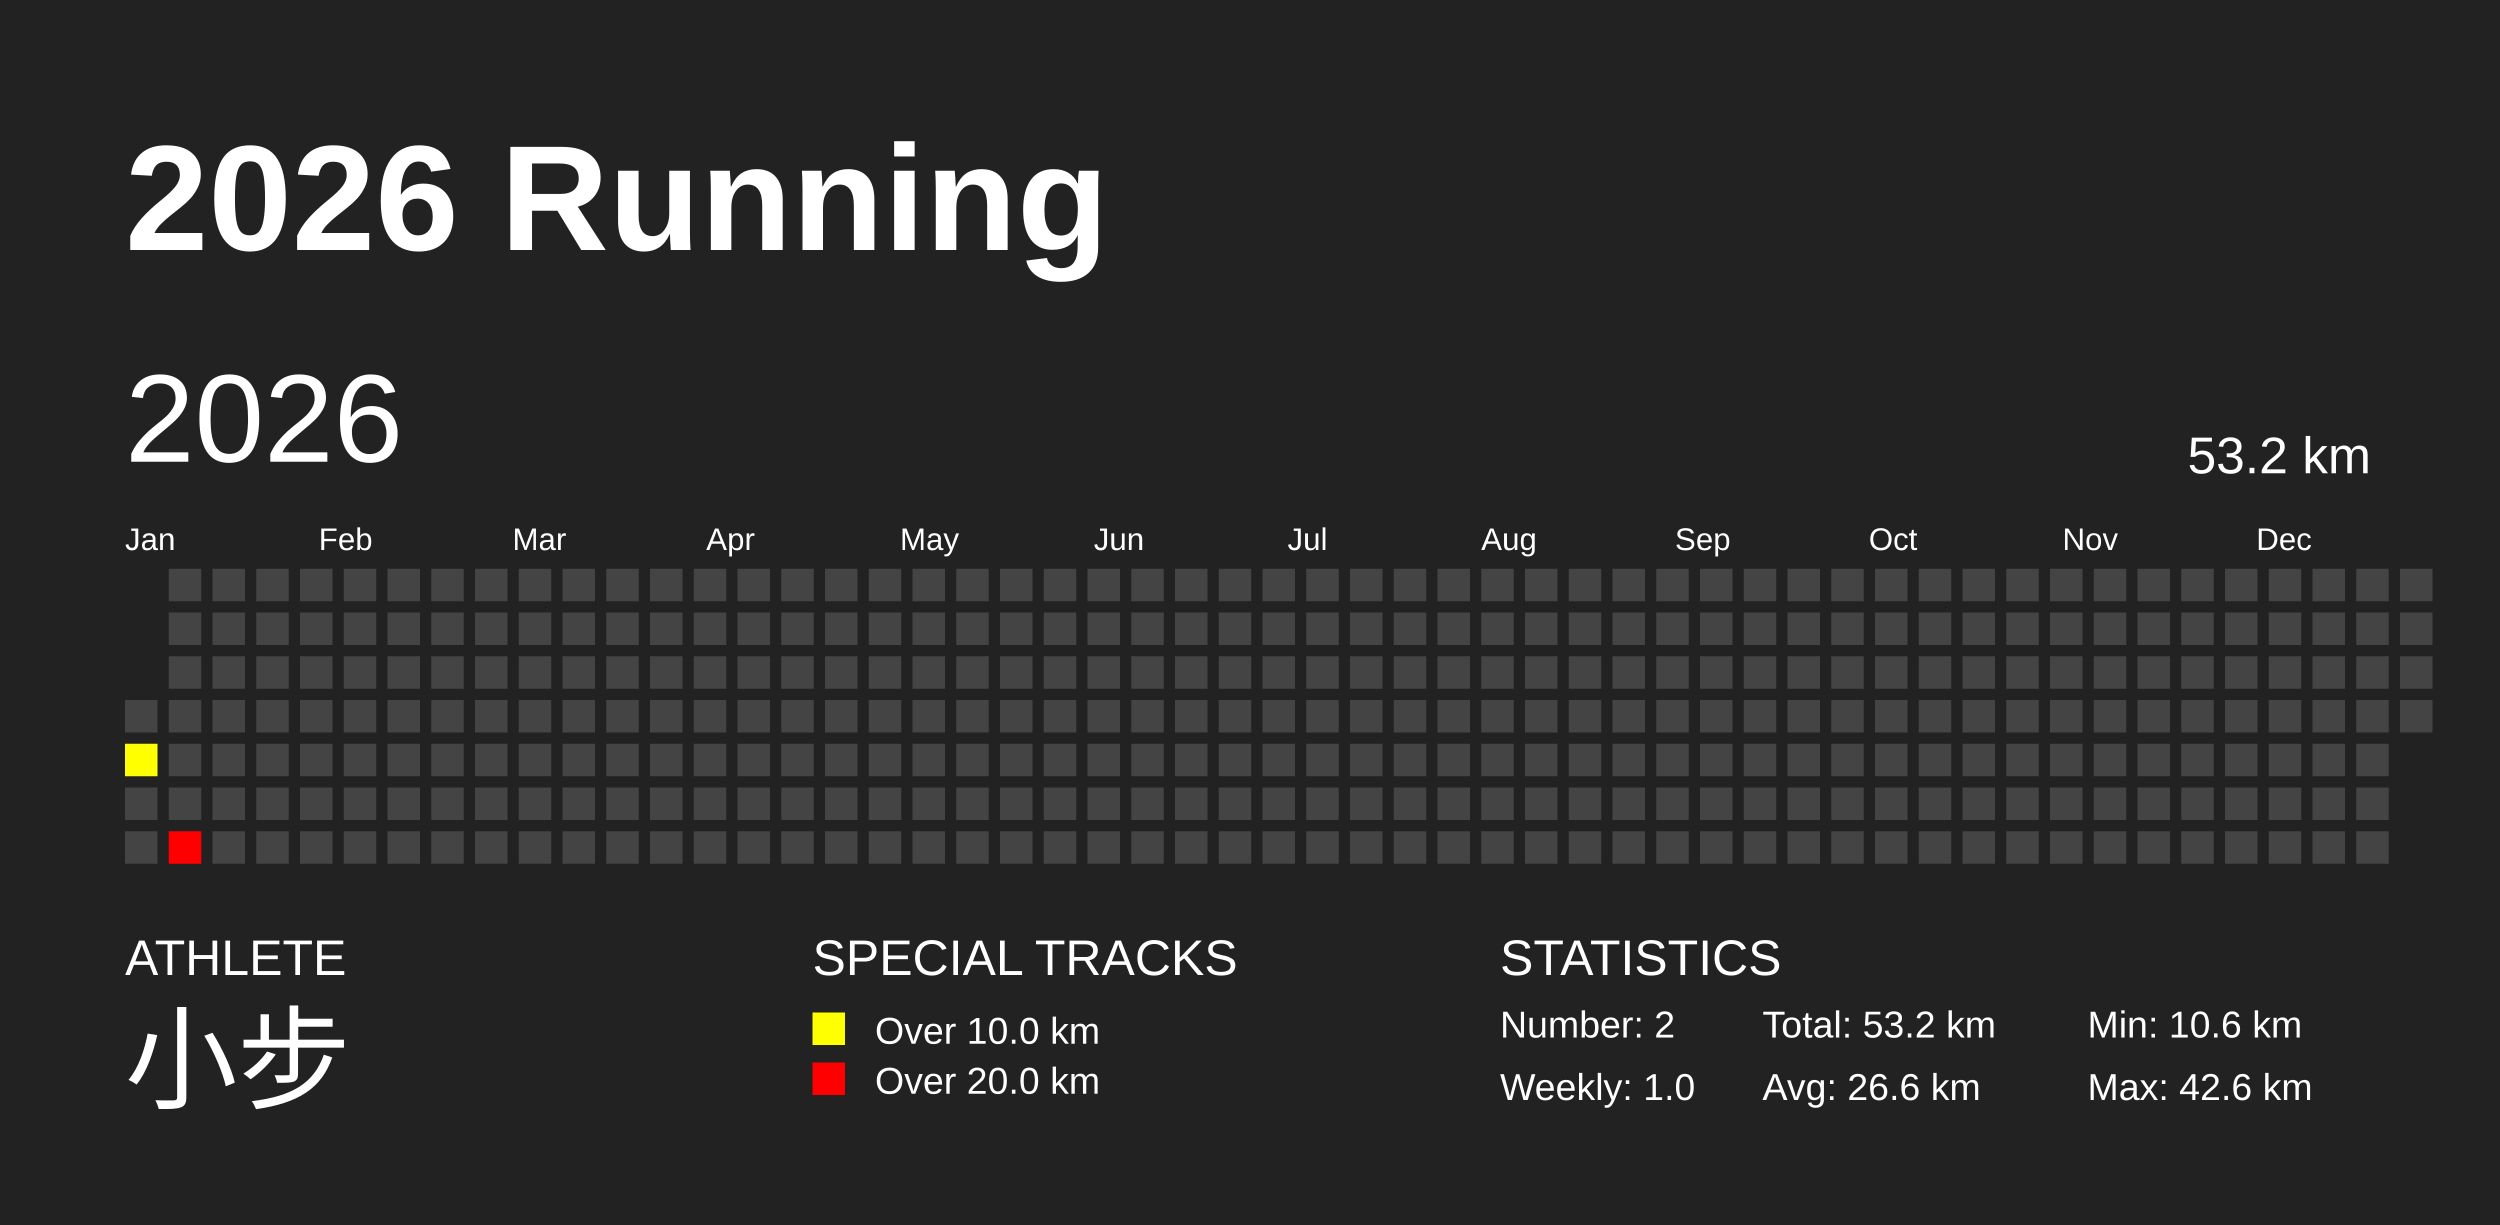
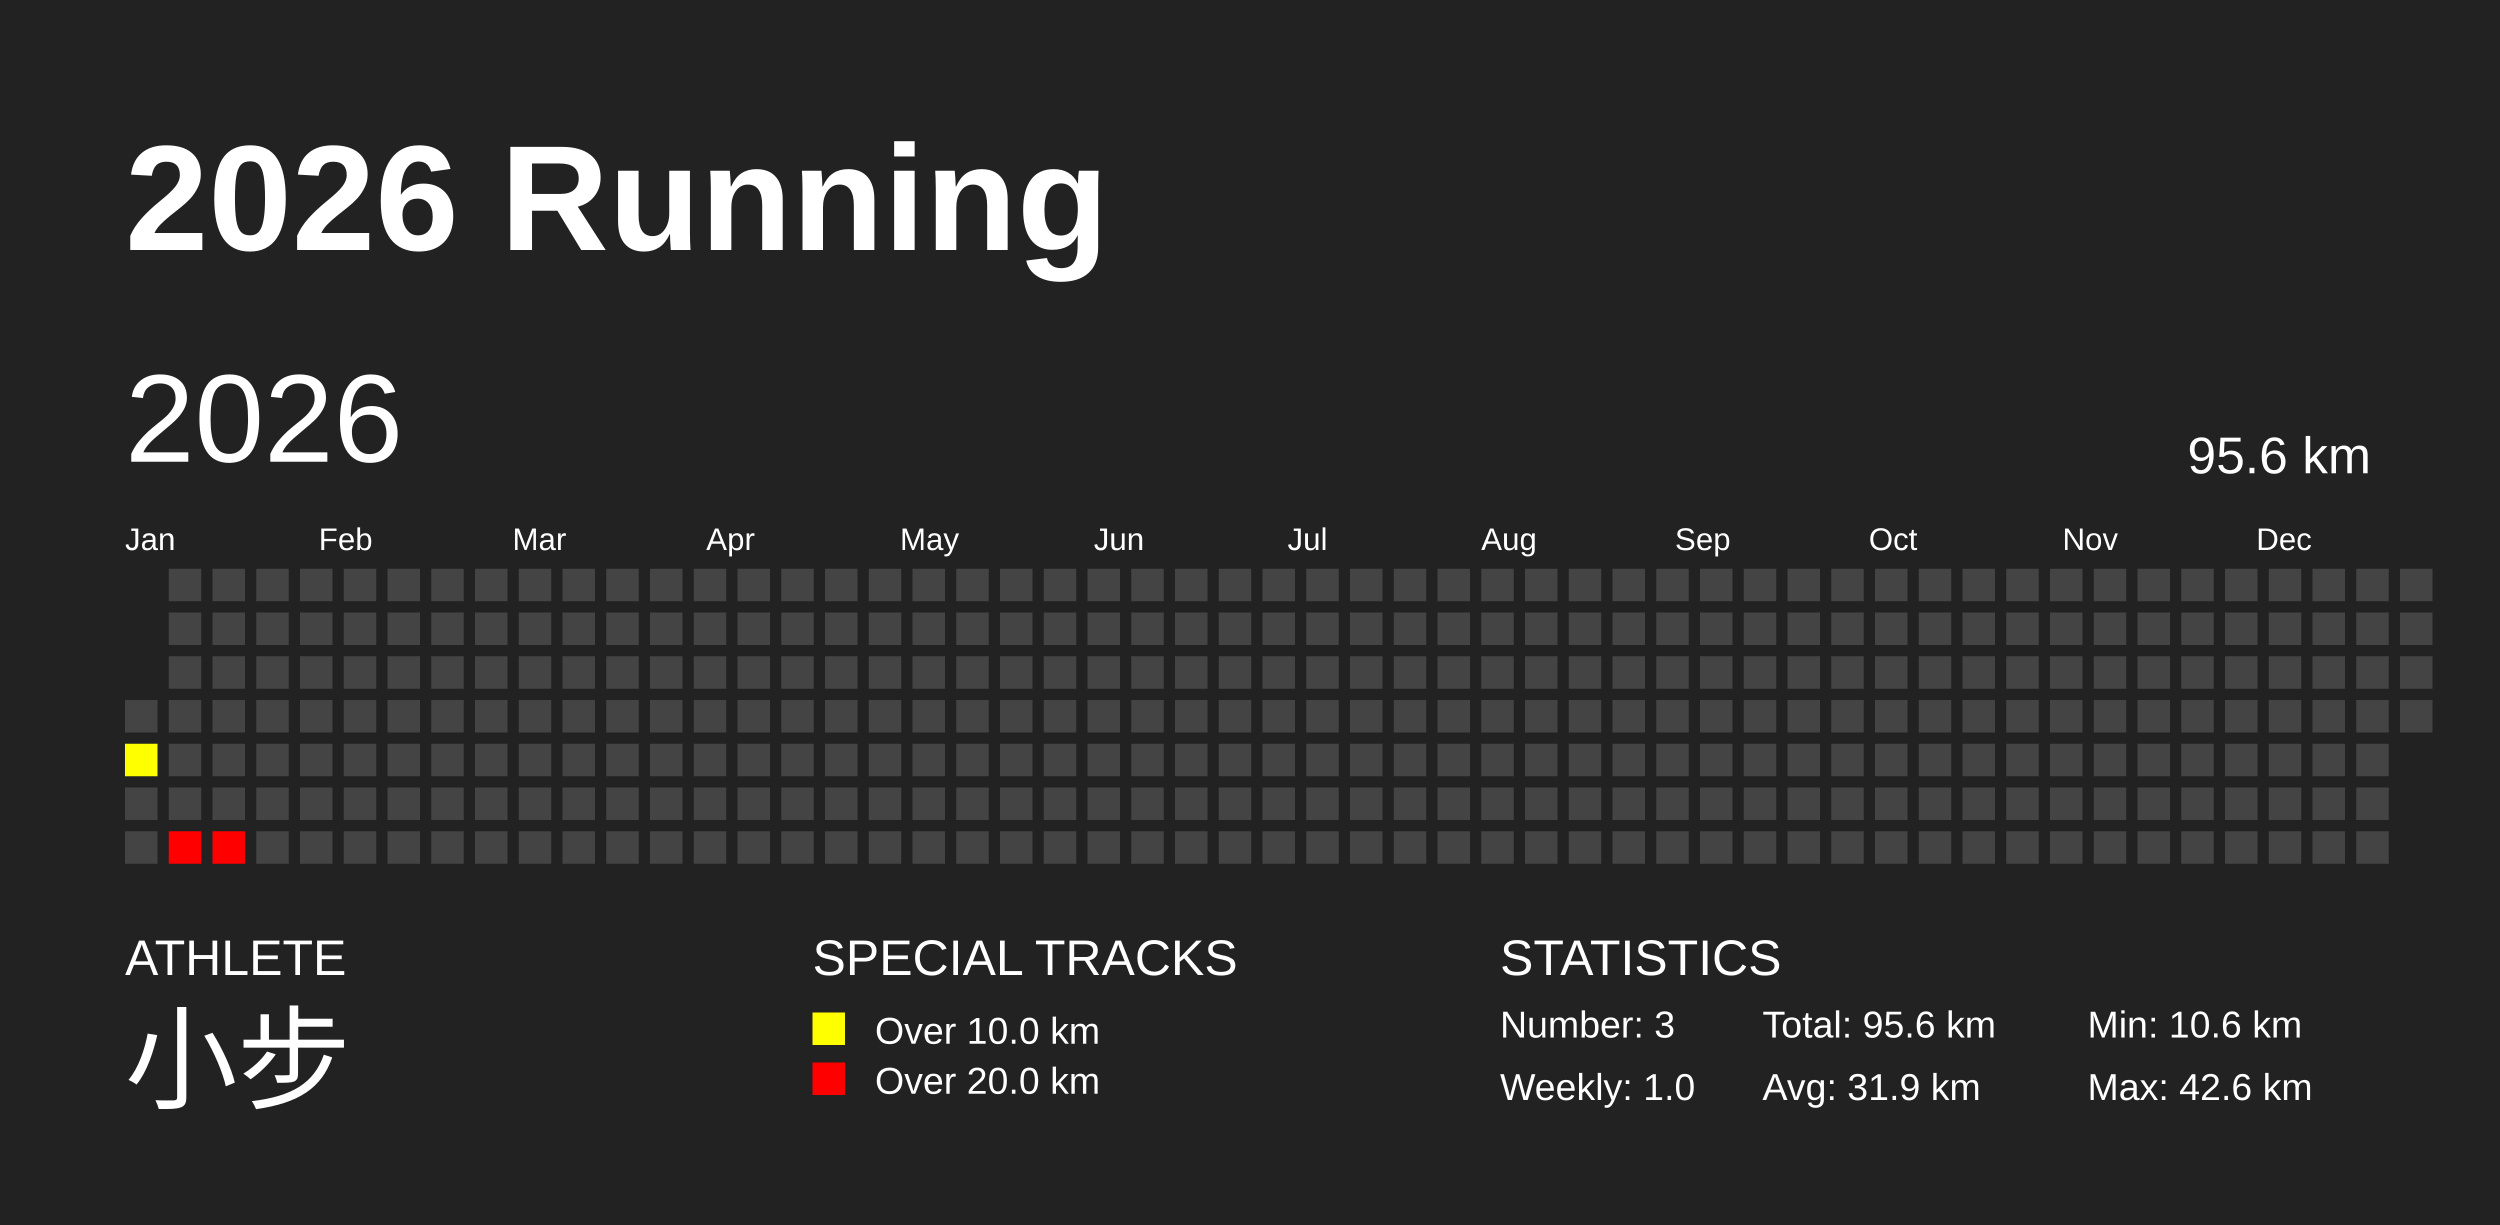
<svg xmlns="http://www.w3.org/2000/svg" baseProfile="full" height="98mm" version="1.1" viewBox="0,0,200,98" width="200mm">
  <defs />
  <rect fill="#222222" height="98" width="200" x="0" y="0" />
  <text fill="#FFFFFF" style="font-size:12px; font-family:Arial; font-weight:bold;" x="10" y="20">2026 Running</text>
  <text fill="#FFFFFF" style="font-size:4px; font-family:Arial" x="10" y="78">ATHLETE</text>
  <text fill="#FFFFFF" style="font-size:9px; font-family:Arial" x="10" y="88">小步</text>
  <text fill="#FFFFFF" style="font-size:4px; font-family:Arial" x="65" y="78">SPECIAL TRACKS</text>
  <rect fill="yellow" height="2.6" width="2.6" x="65" y="81" />
  <text fill="#FFFFFF" style="font-size:3px; font-family:Arial" x="70" y="83.5">Over 10.0 km</text>
  <rect fill="red" height="2.6" width="2.6" x="65" y="85" />
  <text fill="#FFFFFF" style="font-size:3px; font-family:Arial" x="70" y="87.5">Over 20.0 km</text>
  <text fill="#FFFFFF" style="font-size:4px; font-family:Arial" x="120" y="78">STATISTICS</text>
-   <text fill="#FFFFFF" style="font-size:3px; font-family:Arial" x="120" y="83">Number: 2</text>
+   <text fill="#FFFFFF" style="font-size:3px; font-family:Arial" x="120" y="83">Number: 3</text>
  <text fill="#FFFFFF" style="font-size:3px; font-family:Arial" x="120" y="88">Weekly: 1.0</text>
-   <text fill="#FFFFFF" style="font-size:3px; font-family:Arial" x="141" y="83">Total: 53.2 km</text>
-   <text fill="#FFFFFF" style="font-size:3px; font-family:Arial" x="141" y="88">Avg: 26.6 km</text>
+   <text fill="#FFFFFF" style="font-size:3px; font-family:Arial" x="141" y="83">Total: 95.6 km</text>
+   <text fill="#FFFFFF" style="font-size:3px; font-family:Arial" x="141" y="88">Avg: 31.9 km</text>
  <text fill="#FFFFFF" style="font-size:3px; font-family:Arial" x="167" y="83">Min: 10.6 km</text>
  <text fill="#FFFFFF" style="font-size:3px; font-family:Arial" x="167" y="88">Max: 42.6 km</text>
  <text dominant-baseline="hanging" fill="#FFFFFF" style="font-size:10.0px; font-family:Arial;" x="10" y="30">2026</text>
-   <text dominant-baseline="hanging" fill="#FFFFFF" style="font-size:4.125px; font-family:Arial;" x="175" y="35">53.2 km</text>
+   <text dominant-baseline="hanging" fill="#FFFFFF" style="font-size:4.125px; font-family:Arial;" x="175" y="35">95.6 km</text>
  <text fill="#FFFFFF" style="font-size:2.5px; font-family:Arial" x="10.0" y="44">Jan</text>
  <text fill="#FFFFFF" style="font-size:2.5px; font-family:Arial" x="25.5" y="44">Feb</text>
  <text fill="#FFFFFF" style="font-size:2.5px; font-family:Arial" x="41.0" y="44">Mar</text>
  <text fill="#FFFFFF" style="font-size:2.5px; font-family:Arial" x="56.5" y="44">Apr</text>
  <text fill="#FFFFFF" style="font-size:2.5px; font-family:Arial" x="72.0" y="44">May</text>
  <text fill="#FFFFFF" style="font-size:2.5px; font-family:Arial" x="87.5" y="44">Jun</text>
  <text fill="#FFFFFF" style="font-size:2.5px; font-family:Arial" x="103.0" y="44">Jul</text>
  <text fill="#FFFFFF" style="font-size:2.5px; font-family:Arial" x="118.5" y="44">Aug</text>
  <text fill="#FFFFFF" style="font-size:2.5px; font-family:Arial" x="134.0" y="44">Sep</text>
  <text fill="#FFFFFF" style="font-size:2.5px; font-family:Arial" x="149.5" y="44">Oct</text>
  <text fill="#FFFFFF" style="font-size:2.5px; font-family:Arial" x="165.0" y="44">Nov</text>
  <text fill="#FFFFFF" style="font-size:2.5px; font-family:Arial" x="180.5" y="44">Dec</text>
  <rect fill="#444444" height="2.6" width="2.6" x="10.0" y="56.0" />
  <rect fill="#ffff00" height="2.6" width="2.6" x="10.0" y="59.5" />
  <rect fill="#444444" height="2.6" width="2.6" x="10.0" y="63.0" />
  <rect fill="#444444" height="2.6" width="2.6" x="10.0" y="66.5" />
  <rect fill="#444444" height="2.6" width="2.6" x="13.5" y="45.5" />
  <rect fill="#444444" height="2.6" width="2.6" x="13.5" y="49.0" />
  <rect fill="#444444" height="2.6" width="2.6" x="13.5" y="52.5" />
  <rect fill="#444444" height="2.6" width="2.6" x="13.5" y="56.0" />
  <rect fill="#444444" height="2.6" width="2.6" x="13.5" y="59.5" />
  <rect fill="#444444" height="2.6" width="2.6" x="13.5" y="63.0" />
  <rect fill="red" height="2.6" width="2.6" x="13.5" y="66.5" />
  <rect fill="#444444" height="2.6" width="2.6" x="17.0" y="45.5" />
  <rect fill="#444444" height="2.6" width="2.6" x="17.0" y="49.0" />
  <rect fill="#444444" height="2.6" width="2.6" x="17.0" y="52.5" />
  <rect fill="#444444" height="2.6" width="2.6" x="17.0" y="56.0" />
  <rect fill="#444444" height="2.6" width="2.6" x="17.0" y="59.5" />
  <rect fill="#444444" height="2.6" width="2.6" x="17.0" y="63.0" />
-   <rect fill="#444444" height="2.6" width="2.6" x="17.0" y="66.5" />
+   <rect fill="red" height="2.6" width="2.6" x="17.0" y="66.5" />
  <rect fill="#444444" height="2.6" width="2.6" x="20.5" y="45.5" />
  <rect fill="#444444" height="2.6" width="2.6" x="20.5" y="49.0" />
  <rect fill="#444444" height="2.6" width="2.6" x="20.5" y="52.5" />
  <rect fill="#444444" height="2.6" width="2.6" x="20.5" y="56.0" />
  <rect fill="#444444" height="2.6" width="2.6" x="20.5" y="59.5" />
  <rect fill="#444444" height="2.6" width="2.6" x="20.5" y="63.0" />
  <rect fill="#444444" height="2.6" width="2.6" x="20.5" y="66.5" />
  <rect fill="#444444" height="2.6" width="2.6" x="24.0" y="45.5" />
  <rect fill="#444444" height="2.6" width="2.6" x="24.0" y="49.0" />
  <rect fill="#444444" height="2.6" width="2.6" x="24.0" y="52.5" />
  <rect fill="#444444" height="2.6" width="2.6" x="24.0" y="56.0" />
  <rect fill="#444444" height="2.6" width="2.6" x="24.0" y="59.5" />
  <rect fill="#444444" height="2.6" width="2.6" x="24.0" y="63.0" />
  <rect fill="#444444" height="2.6" width="2.6" x="24.0" y="66.5" />
  <rect fill="#444444" height="2.6" width="2.6" x="27.5" y="45.5" />
  <rect fill="#444444" height="2.6" width="2.6" x="27.5" y="49.0" />
  <rect fill="#444444" height="2.6" width="2.6" x="27.5" y="52.5" />
  <rect fill="#444444" height="2.6" width="2.6" x="27.5" y="56.0" />
  <rect fill="#444444" height="2.6" width="2.6" x="27.5" y="59.5" />
  <rect fill="#444444" height="2.6" width="2.6" x="27.5" y="63.0" />
  <rect fill="#444444" height="2.6" width="2.6" x="27.5" y="66.5" />
  <rect fill="#444444" height="2.6" width="2.6" x="31.0" y="45.5" />
  <rect fill="#444444" height="2.6" width="2.6" x="31.0" y="49.0" />
  <rect fill="#444444" height="2.6" width="2.6" x="31.0" y="52.5" />
  <rect fill="#444444" height="2.6" width="2.6" x="31.0" y="56.0" />
  <rect fill="#444444" height="2.6" width="2.6" x="31.0" y="59.5" />
  <rect fill="#444444" height="2.6" width="2.6" x="31.0" y="63.0" />
  <rect fill="#444444" height="2.6" width="2.6" x="31.0" y="66.5" />
  <rect fill="#444444" height="2.6" width="2.6" x="34.5" y="45.5" />
  <rect fill="#444444" height="2.6" width="2.6" x="34.5" y="49.0" />
  <rect fill="#444444" height="2.6" width="2.6" x="34.5" y="52.5" />
  <rect fill="#444444" height="2.6" width="2.6" x="34.5" y="56.0" />
  <rect fill="#444444" height="2.6" width="2.6" x="34.5" y="59.5" />
  <rect fill="#444444" height="2.6" width="2.6" x="34.5" y="63.0" />
  <rect fill="#444444" height="2.6" width="2.6" x="34.5" y="66.5" />
  <rect fill="#444444" height="2.6" width="2.6" x="38.0" y="45.5" />
  <rect fill="#444444" height="2.6" width="2.6" x="38.0" y="49.0" />
  <rect fill="#444444" height="2.6" width="2.6" x="38.0" y="52.5" />
  <rect fill="#444444" height="2.6" width="2.6" x="38.0" y="56.0" />
  <rect fill="#444444" height="2.6" width="2.6" x="38.0" y="59.5" />
  <rect fill="#444444" height="2.6" width="2.6" x="38.0" y="63.0" />
  <rect fill="#444444" height="2.6" width="2.6" x="38.0" y="66.5" />
  <rect fill="#444444" height="2.6" width="2.6" x="41.5" y="45.5" />
  <rect fill="#444444" height="2.6" width="2.6" x="41.5" y="49.0" />
  <rect fill="#444444" height="2.6" width="2.6" x="41.5" y="52.5" />
  <rect fill="#444444" height="2.6" width="2.6" x="41.5" y="56.0" />
  <rect fill="#444444" height="2.6" width="2.6" x="41.5" y="59.5" />
  <rect fill="#444444" height="2.6" width="2.6" x="41.5" y="63.0" />
  <rect fill="#444444" height="2.6" width="2.6" x="41.5" y="66.5" />
  <rect fill="#444444" height="2.6" width="2.6" x="45.0" y="45.5" />
  <rect fill="#444444" height="2.6" width="2.6" x="45.0" y="49.0" />
  <rect fill="#444444" height="2.6" width="2.6" x="45.0" y="52.5" />
  <rect fill="#444444" height="2.6" width="2.6" x="45.0" y="56.0" />
  <rect fill="#444444" height="2.6" width="2.6" x="45.0" y="59.5" />
  <rect fill="#444444" height="2.6" width="2.6" x="45.0" y="63.0" />
  <rect fill="#444444" height="2.6" width="2.6" x="45.0" y="66.5" />
  <rect fill="#444444" height="2.6" width="2.6" x="48.5" y="45.5" />
  <rect fill="#444444" height="2.6" width="2.6" x="48.5" y="49.0" />
  <rect fill="#444444" height="2.6" width="2.6" x="48.5" y="52.5" />
  <rect fill="#444444" height="2.6" width="2.6" x="48.5" y="56.0" />
  <rect fill="#444444" height="2.6" width="2.6" x="48.5" y="59.5" />
  <rect fill="#444444" height="2.6" width="2.6" x="48.5" y="63.0" />
  <rect fill="#444444" height="2.6" width="2.6" x="48.5" y="66.5" />
  <rect fill="#444444" height="2.6" width="2.6" x="52.0" y="45.5" />
  <rect fill="#444444" height="2.6" width="2.6" x="52.0" y="49.0" />
  <rect fill="#444444" height="2.6" width="2.6" x="52.0" y="52.5" />
  <rect fill="#444444" height="2.6" width="2.6" x="52.0" y="56.0" />
  <rect fill="#444444" height="2.6" width="2.6" x="52.0" y="59.5" />
  <rect fill="#444444" height="2.6" width="2.6" x="52.0" y="63.0" />
  <rect fill="#444444" height="2.6" width="2.6" x="52.0" y="66.5" />
  <rect fill="#444444" height="2.6" width="2.6" x="55.5" y="45.5" />
  <rect fill="#444444" height="2.6" width="2.6" x="55.5" y="49.0" />
  <rect fill="#444444" height="2.6" width="2.6" x="55.5" y="52.5" />
  <rect fill="#444444" height="2.6" width="2.6" x="55.5" y="56.0" />
  <rect fill="#444444" height="2.6" width="2.6" x="55.5" y="59.5" />
  <rect fill="#444444" height="2.6" width="2.6" x="55.5" y="63.0" />
  <rect fill="#444444" height="2.6" width="2.6" x="55.5" y="66.5" />
  <rect fill="#444444" height="2.6" width="2.6" x="59.0" y="45.5" />
  <rect fill="#444444" height="2.6" width="2.6" x="59.0" y="49.0" />
  <rect fill="#444444" height="2.6" width="2.6" x="59.0" y="52.5" />
  <rect fill="#444444" height="2.6" width="2.6" x="59.0" y="56.0" />
  <rect fill="#444444" height="2.6" width="2.6" x="59.0" y="59.5" />
  <rect fill="#444444" height="2.6" width="2.6" x="59.0" y="63.0" />
  <rect fill="#444444" height="2.6" width="2.6" x="59.0" y="66.5" />
  <rect fill="#444444" height="2.6" width="2.6" x="62.5" y="45.5" />
  <rect fill="#444444" height="2.6" width="2.6" x="62.5" y="49.0" />
  <rect fill="#444444" height="2.6" width="2.6" x="62.5" y="52.5" />
  <rect fill="#444444" height="2.6" width="2.6" x="62.5" y="56.0" />
  <rect fill="#444444" height="2.6" width="2.6" x="62.5" y="59.5" />
  <rect fill="#444444" height="2.6" width="2.6" x="62.5" y="63.0" />
  <rect fill="#444444" height="2.6" width="2.6" x="62.5" y="66.5" />
  <rect fill="#444444" height="2.6" width="2.6" x="66.0" y="45.5" />
  <rect fill="#444444" height="2.6" width="2.6" x="66.0" y="49.0" />
  <rect fill="#444444" height="2.6" width="2.6" x="66.0" y="52.5" />
  <rect fill="#444444" height="2.6" width="2.6" x="66.0" y="56.0" />
  <rect fill="#444444" height="2.6" width="2.6" x="66.0" y="59.5" />
  <rect fill="#444444" height="2.6" width="2.6" x="66.0" y="63.0" />
  <rect fill="#444444" height="2.6" width="2.6" x="66.0" y="66.5" />
  <rect fill="#444444" height="2.6" width="2.6" x="69.5" y="45.5" />
  <rect fill="#444444" height="2.6" width="2.6" x="69.5" y="49.0" />
  <rect fill="#444444" height="2.6" width="2.6" x="69.5" y="52.5" />
  <rect fill="#444444" height="2.6" width="2.6" x="69.5" y="56.0" />
  <rect fill="#444444" height="2.6" width="2.6" x="69.5" y="59.5" />
  <rect fill="#444444" height="2.6" width="2.6" x="69.5" y="63.0" />
  <rect fill="#444444" height="2.6" width="2.6" x="69.5" y="66.5" />
  <rect fill="#444444" height="2.6" width="2.6" x="73.0" y="45.5" />
  <rect fill="#444444" height="2.6" width="2.6" x="73.0" y="49.0" />
  <rect fill="#444444" height="2.6" width="2.6" x="73.0" y="52.5" />
  <rect fill="#444444" height="2.6" width="2.6" x="73.0" y="56.0" />
  <rect fill="#444444" height="2.6" width="2.6" x="73.0" y="59.5" />
  <rect fill="#444444" height="2.6" width="2.6" x="73.0" y="63.0" />
  <rect fill="#444444" height="2.6" width="2.6" x="73.0" y="66.5" />
  <rect fill="#444444" height="2.6" width="2.6" x="76.5" y="45.5" />
  <rect fill="#444444" height="2.6" width="2.6" x="76.5" y="49.0" />
  <rect fill="#444444" height="2.6" width="2.6" x="76.5" y="52.5" />
  <rect fill="#444444" height="2.6" width="2.6" x="76.5" y="56.0" />
  <rect fill="#444444" height="2.6" width="2.6" x="76.5" y="59.5" />
  <rect fill="#444444" height="2.6" width="2.6" x="76.5" y="63.0" />
  <rect fill="#444444" height="2.6" width="2.6" x="76.5" y="66.5" />
  <rect fill="#444444" height="2.6" width="2.6" x="80.0" y="45.5" />
  <rect fill="#444444" height="2.6" width="2.6" x="80.0" y="49.0" />
  <rect fill="#444444" height="2.6" width="2.6" x="80.0" y="52.5" />
  <rect fill="#444444" height="2.6" width="2.6" x="80.0" y="56.0" />
  <rect fill="#444444" height="2.6" width="2.6" x="80.0" y="59.5" />
  <rect fill="#444444" height="2.6" width="2.6" x="80.0" y="63.0" />
  <rect fill="#444444" height="2.6" width="2.6" x="80.0" y="66.5" />
  <rect fill="#444444" height="2.6" width="2.6" x="83.5" y="45.5" />
  <rect fill="#444444" height="2.6" width="2.6" x="83.5" y="49.0" />
  <rect fill="#444444" height="2.6" width="2.6" x="83.5" y="52.5" />
  <rect fill="#444444" height="2.6" width="2.6" x="83.5" y="56.0" />
  <rect fill="#444444" height="2.6" width="2.6" x="83.5" y="59.5" />
  <rect fill="#444444" height="2.6" width="2.6" x="83.5" y="63.0" />
  <rect fill="#444444" height="2.6" width="2.6" x="83.5" y="66.5" />
  <rect fill="#444444" height="2.6" width="2.6" x="87.0" y="45.5" />
  <rect fill="#444444" height="2.6" width="2.6" x="87.0" y="49.0" />
  <rect fill="#444444" height="2.6" width="2.6" x="87.0" y="52.5" />
  <rect fill="#444444" height="2.6" width="2.6" x="87.0" y="56.0" />
  <rect fill="#444444" height="2.6" width="2.6" x="87.0" y="59.5" />
  <rect fill="#444444" height="2.6" width="2.6" x="87.0" y="63.0" />
  <rect fill="#444444" height="2.6" width="2.6" x="87.0" y="66.5" />
  <rect fill="#444444" height="2.6" width="2.6" x="90.5" y="45.5" />
  <rect fill="#444444" height="2.6" width="2.6" x="90.5" y="49.0" />
  <rect fill="#444444" height="2.6" width="2.6" x="90.5" y="52.5" />
  <rect fill="#444444" height="2.6" width="2.6" x="90.5" y="56.0" />
  <rect fill="#444444" height="2.6" width="2.6" x="90.5" y="59.5" />
  <rect fill="#444444" height="2.6" width="2.6" x="90.5" y="63.0" />
  <rect fill="#444444" height="2.6" width="2.6" x="90.5" y="66.5" />
  <rect fill="#444444" height="2.6" width="2.6" x="94.0" y="45.5" />
  <rect fill="#444444" height="2.6" width="2.6" x="94.0" y="49.0" />
  <rect fill="#444444" height="2.6" width="2.6" x="94.0" y="52.5" />
  <rect fill="#444444" height="2.6" width="2.6" x="94.0" y="56.0" />
  <rect fill="#444444" height="2.6" width="2.6" x="94.0" y="59.5" />
  <rect fill="#444444" height="2.6" width="2.6" x="94.0" y="63.0" />
  <rect fill="#444444" height="2.6" width="2.6" x="94.0" y="66.5" />
  <rect fill="#444444" height="2.6" width="2.6" x="97.5" y="45.5" />
  <rect fill="#444444" height="2.6" width="2.6" x="97.5" y="49.0" />
  <rect fill="#444444" height="2.6" width="2.6" x="97.5" y="52.5" />
  <rect fill="#444444" height="2.6" width="2.6" x="97.5" y="56.0" />
  <rect fill="#444444" height="2.6" width="2.6" x="97.5" y="59.5" />
  <rect fill="#444444" height="2.6" width="2.6" x="97.5" y="63.0" />
  <rect fill="#444444" height="2.6" width="2.6" x="97.5" y="66.5" />
  <rect fill="#444444" height="2.6" width="2.6" x="101.0" y="45.5" />
  <rect fill="#444444" height="2.6" width="2.6" x="101.0" y="49.0" />
  <rect fill="#444444" height="2.6" width="2.6" x="101.0" y="52.5" />
  <rect fill="#444444" height="2.6" width="2.6" x="101.0" y="56.0" />
  <rect fill="#444444" height="2.6" width="2.6" x="101.0" y="59.5" />
  <rect fill="#444444" height="2.6" width="2.6" x="101.0" y="63.0" />
  <rect fill="#444444" height="2.6" width="2.6" x="101.0" y="66.5" />
  <rect fill="#444444" height="2.6" width="2.6" x="104.5" y="45.5" />
  <rect fill="#444444" height="2.6" width="2.6" x="104.5" y="49.0" />
  <rect fill="#444444" height="2.6" width="2.6" x="104.5" y="52.5" />
  <rect fill="#444444" height="2.6" width="2.6" x="104.5" y="56.0" />
  <rect fill="#444444" height="2.6" width="2.6" x="104.5" y="59.5" />
  <rect fill="#444444" height="2.6" width="2.6" x="104.5" y="63.0" />
  <rect fill="#444444" height="2.6" width="2.6" x="104.5" y="66.5" />
  <rect fill="#444444" height="2.6" width="2.6" x="108.0" y="45.5" />
  <rect fill="#444444" height="2.6" width="2.6" x="108.0" y="49.0" />
  <rect fill="#444444" height="2.6" width="2.6" x="108.0" y="52.5" />
  <rect fill="#444444" height="2.6" width="2.6" x="108.0" y="56.0" />
  <rect fill="#444444" height="2.6" width="2.6" x="108.0" y="59.5" />
  <rect fill="#444444" height="2.6" width="2.6" x="108.0" y="63.0" />
  <rect fill="#444444" height="2.6" width="2.6" x="108.0" y="66.5" />
  <rect fill="#444444" height="2.6" width="2.6" x="111.5" y="45.5" />
  <rect fill="#444444" height="2.6" width="2.6" x="111.5" y="49.0" />
  <rect fill="#444444" height="2.6" width="2.6" x="111.5" y="52.5" />
  <rect fill="#444444" height="2.6" width="2.6" x="111.5" y="56.0" />
  <rect fill="#444444" height="2.6" width="2.6" x="111.5" y="59.5" />
  <rect fill="#444444" height="2.6" width="2.6" x="111.5" y="63.0" />
  <rect fill="#444444" height="2.6" width="2.6" x="111.5" y="66.5" />
  <rect fill="#444444" height="2.6" width="2.6" x="115.0" y="45.5" />
  <rect fill="#444444" height="2.6" width="2.6" x="115.0" y="49.0" />
  <rect fill="#444444" height="2.6" width="2.6" x="115.0" y="52.5" />
  <rect fill="#444444" height="2.6" width="2.6" x="115.0" y="56.0" />
  <rect fill="#444444" height="2.6" width="2.6" x="115.0" y="59.5" />
  <rect fill="#444444" height="2.6" width="2.6" x="115.0" y="63.0" />
  <rect fill="#444444" height="2.6" width="2.6" x="115.0" y="66.5" />
  <rect fill="#444444" height="2.6" width="2.6" x="118.5" y="45.5" />
  <rect fill="#444444" height="2.6" width="2.6" x="118.5" y="49.0" />
  <rect fill="#444444" height="2.6" width="2.6" x="118.5" y="52.5" />
  <rect fill="#444444" height="2.6" width="2.6" x="118.5" y="56.0" />
  <rect fill="#444444" height="2.6" width="2.6" x="118.5" y="59.5" />
  <rect fill="#444444" height="2.6" width="2.6" x="118.5" y="63.0" />
  <rect fill="#444444" height="2.6" width="2.6" x="118.5" y="66.5" />
  <rect fill="#444444" height="2.6" width="2.6" x="122.0" y="45.5" />
  <rect fill="#444444" height="2.6" width="2.6" x="122.0" y="49.0" />
  <rect fill="#444444" height="2.6" width="2.6" x="122.0" y="52.5" />
  <rect fill="#444444" height="2.6" width="2.6" x="122.0" y="56.0" />
  <rect fill="#444444" height="2.6" width="2.6" x="122.0" y="59.5" />
  <rect fill="#444444" height="2.6" width="2.6" x="122.0" y="63.0" />
  <rect fill="#444444" height="2.6" width="2.6" x="122.0" y="66.5" />
  <rect fill="#444444" height="2.6" width="2.6" x="125.5" y="45.5" />
  <rect fill="#444444" height="2.6" width="2.6" x="125.5" y="49.0" />
  <rect fill="#444444" height="2.6" width="2.6" x="125.5" y="52.5" />
  <rect fill="#444444" height="2.6" width="2.6" x="125.5" y="56.0" />
  <rect fill="#444444" height="2.6" width="2.6" x="125.5" y="59.5" />
  <rect fill="#444444" height="2.6" width="2.6" x="125.5" y="63.0" />
  <rect fill="#444444" height="2.6" width="2.6" x="125.5" y="66.5" />
  <rect fill="#444444" height="2.6" width="2.6" x="129.0" y="45.5" />
  <rect fill="#444444" height="2.6" width="2.6" x="129.0" y="49.0" />
  <rect fill="#444444" height="2.6" width="2.6" x="129.0" y="52.5" />
  <rect fill="#444444" height="2.6" width="2.6" x="129.0" y="56.0" />
  <rect fill="#444444" height="2.6" width="2.6" x="129.0" y="59.5" />
  <rect fill="#444444" height="2.6" width="2.6" x="129.0" y="63.0" />
  <rect fill="#444444" height="2.6" width="2.6" x="129.0" y="66.5" />
  <rect fill="#444444" height="2.6" width="2.6" x="132.5" y="45.5" />
  <rect fill="#444444" height="2.6" width="2.6" x="132.5" y="49.0" />
  <rect fill="#444444" height="2.6" width="2.6" x="132.5" y="52.5" />
  <rect fill="#444444" height="2.6" width="2.6" x="132.5" y="56.0" />
  <rect fill="#444444" height="2.6" width="2.6" x="132.5" y="59.5" />
  <rect fill="#444444" height="2.6" width="2.6" x="132.5" y="63.0" />
  <rect fill="#444444" height="2.6" width="2.6" x="132.5" y="66.5" />
  <rect fill="#444444" height="2.6" width="2.6" x="136.0" y="45.5" />
  <rect fill="#444444" height="2.6" width="2.6" x="136.0" y="49.0" />
  <rect fill="#444444" height="2.6" width="2.6" x="136.0" y="52.5" />
  <rect fill="#444444" height="2.6" width="2.6" x="136.0" y="56.0" />
  <rect fill="#444444" height="2.6" width="2.6" x="136.0" y="59.5" />
  <rect fill="#444444" height="2.6" width="2.6" x="136.0" y="63.0" />
  <rect fill="#444444" height="2.6" width="2.6" x="136.0" y="66.5" />
  <rect fill="#444444" height="2.6" width="2.6" x="139.5" y="45.5" />
  <rect fill="#444444" height="2.6" width="2.6" x="139.5" y="49.0" />
  <rect fill="#444444" height="2.6" width="2.6" x="139.5" y="52.5" />
  <rect fill="#444444" height="2.6" width="2.6" x="139.5" y="56.0" />
  <rect fill="#444444" height="2.6" width="2.6" x="139.5" y="59.5" />
  <rect fill="#444444" height="2.6" width="2.6" x="139.5" y="63.0" />
  <rect fill="#444444" height="2.6" width="2.6" x="139.5" y="66.5" />
  <rect fill="#444444" height="2.6" width="2.6" x="143.0" y="45.5" />
  <rect fill="#444444" height="2.6" width="2.6" x="143.0" y="49.0" />
  <rect fill="#444444" height="2.6" width="2.6" x="143.0" y="52.5" />
  <rect fill="#444444" height="2.6" width="2.6" x="143.0" y="56.0" />
  <rect fill="#444444" height="2.6" width="2.6" x="143.0" y="59.5" />
  <rect fill="#444444" height="2.6" width="2.6" x="143.0" y="63.0" />
  <rect fill="#444444" height="2.6" width="2.6" x="143.0" y="66.5" />
  <rect fill="#444444" height="2.6" width="2.6" x="146.5" y="45.5" />
  <rect fill="#444444" height="2.6" width="2.6" x="146.5" y="49.0" />
  <rect fill="#444444" height="2.6" width="2.6" x="146.5" y="52.5" />
  <rect fill="#444444" height="2.6" width="2.6" x="146.5" y="56.0" />
  <rect fill="#444444" height="2.6" width="2.6" x="146.5" y="59.5" />
  <rect fill="#444444" height="2.6" width="2.6" x="146.5" y="63.0" />
  <rect fill="#444444" height="2.6" width="2.6" x="146.5" y="66.5" />
  <rect fill="#444444" height="2.6" width="2.6" x="150.0" y="45.5" />
  <rect fill="#444444" height="2.6" width="2.6" x="150.0" y="49.0" />
  <rect fill="#444444" height="2.6" width="2.6" x="150.0" y="52.5" />
  <rect fill="#444444" height="2.6" width="2.6" x="150.0" y="56.0" />
  <rect fill="#444444" height="2.6" width="2.6" x="150.0" y="59.5" />
  <rect fill="#444444" height="2.6" width="2.6" x="150.0" y="63.0" />
  <rect fill="#444444" height="2.6" width="2.6" x="150.0" y="66.5" />
  <rect fill="#444444" height="2.6" width="2.6" x="153.5" y="45.5" />
  <rect fill="#444444" height="2.6" width="2.6" x="153.5" y="49.0" />
  <rect fill="#444444" height="2.6" width="2.6" x="153.5" y="52.5" />
  <rect fill="#444444" height="2.6" width="2.6" x="153.5" y="56.0" />
  <rect fill="#444444" height="2.6" width="2.6" x="153.5" y="59.5" />
  <rect fill="#444444" height="2.6" width="2.6" x="153.5" y="63.0" />
  <rect fill="#444444" height="2.6" width="2.6" x="153.5" y="66.5" />
  <rect fill="#444444" height="2.6" width="2.6" x="157.0" y="45.5" />
  <rect fill="#444444" height="2.6" width="2.6" x="157.0" y="49.0" />
  <rect fill="#444444" height="2.6" width="2.6" x="157.0" y="52.5" />
  <rect fill="#444444" height="2.6" width="2.6" x="157.0" y="56.0" />
  <rect fill="#444444" height="2.6" width="2.6" x="157.0" y="59.5" />
  <rect fill="#444444" height="2.6" width="2.6" x="157.0" y="63.0" />
  <rect fill="#444444" height="2.6" width="2.6" x="157.0" y="66.5" />
  <rect fill="#444444" height="2.6" width="2.6" x="160.5" y="45.5" />
  <rect fill="#444444" height="2.6" width="2.6" x="160.5" y="49.0" />
  <rect fill="#444444" height="2.6" width="2.6" x="160.5" y="52.5" />
  <rect fill="#444444" height="2.6" width="2.6" x="160.5" y="56.0" />
  <rect fill="#444444" height="2.6" width="2.6" x="160.5" y="59.5" />
  <rect fill="#444444" height="2.6" width="2.6" x="160.5" y="63.0" />
  <rect fill="#444444" height="2.6" width="2.6" x="160.5" y="66.5" />
  <rect fill="#444444" height="2.6" width="2.6" x="164.0" y="45.5" />
  <rect fill="#444444" height="2.6" width="2.6" x="164.0" y="49.0" />
  <rect fill="#444444" height="2.6" width="2.6" x="164.0" y="52.5" />
  <rect fill="#444444" height="2.6" width="2.6" x="164.0" y="56.0" />
  <rect fill="#444444" height="2.6" width="2.6" x="164.0" y="59.5" />
  <rect fill="#444444" height="2.6" width="2.6" x="164.0" y="63.0" />
  <rect fill="#444444" height="2.6" width="2.6" x="164.0" y="66.5" />
  <rect fill="#444444" height="2.6" width="2.6" x="167.5" y="45.5" />
  <rect fill="#444444" height="2.6" width="2.6" x="167.5" y="49.0" />
  <rect fill="#444444" height="2.6" width="2.6" x="167.5" y="52.5" />
  <rect fill="#444444" height="2.6" width="2.6" x="167.5" y="56.0" />
  <rect fill="#444444" height="2.6" width="2.6" x="167.5" y="59.5" />
  <rect fill="#444444" height="2.6" width="2.6" x="167.5" y="63.0" />
  <rect fill="#444444" height="2.6" width="2.6" x="167.5" y="66.5" />
  <rect fill="#444444" height="2.6" width="2.6" x="171.0" y="45.5" />
  <rect fill="#444444" height="2.6" width="2.6" x="171.0" y="49.0" />
  <rect fill="#444444" height="2.6" width="2.6" x="171.0" y="52.5" />
  <rect fill="#444444" height="2.6" width="2.6" x="171.0" y="56.0" />
  <rect fill="#444444" height="2.6" width="2.6" x="171.0" y="59.5" />
  <rect fill="#444444" height="2.6" width="2.6" x="171.0" y="63.0" />
  <rect fill="#444444" height="2.6" width="2.6" x="171.0" y="66.5" />
  <rect fill="#444444" height="2.6" width="2.6" x="174.5" y="45.5" />
  <rect fill="#444444" height="2.6" width="2.6" x="174.5" y="49.0" />
  <rect fill="#444444" height="2.6" width="2.6" x="174.5" y="52.5" />
  <rect fill="#444444" height="2.6" width="2.6" x="174.5" y="56.0" />
  <rect fill="#444444" height="2.6" width="2.6" x="174.5" y="59.5" />
  <rect fill="#444444" height="2.6" width="2.6" x="174.5" y="63.0" />
  <rect fill="#444444" height="2.6" width="2.6" x="174.5" y="66.5" />
  <rect fill="#444444" height="2.6" width="2.6" x="178.0" y="45.5" />
  <rect fill="#444444" height="2.6" width="2.6" x="178.0" y="49.0" />
  <rect fill="#444444" height="2.6" width="2.6" x="178.0" y="52.5" />
  <rect fill="#444444" height="2.6" width="2.6" x="178.0" y="56.0" />
  <rect fill="#444444" height="2.6" width="2.6" x="178.0" y="59.5" />
  <rect fill="#444444" height="2.6" width="2.6" x="178.0" y="63.0" />
  <rect fill="#444444" height="2.6" width="2.6" x="178.0" y="66.5" />
  <rect fill="#444444" height="2.6" width="2.6" x="181.5" y="45.5" />
  <rect fill="#444444" height="2.6" width="2.6" x="181.5" y="49.0" />
  <rect fill="#444444" height="2.6" width="2.6" x="181.5" y="52.5" />
  <rect fill="#444444" height="2.6" width="2.6" x="181.5" y="56.0" />
  <rect fill="#444444" height="2.6" width="2.6" x="181.5" y="59.5" />
  <rect fill="#444444" height="2.6" width="2.6" x="181.5" y="63.0" />
  <rect fill="#444444" height="2.6" width="2.6" x="181.5" y="66.5" />
  <rect fill="#444444" height="2.6" width="2.6" x="185.0" y="45.5" />
  <rect fill="#444444" height="2.6" width="2.6" x="185.0" y="49.0" />
  <rect fill="#444444" height="2.6" width="2.6" x="185.0" y="52.5" />
  <rect fill="#444444" height="2.6" width="2.6" x="185.0" y="56.0" />
  <rect fill="#444444" height="2.6" width="2.6" x="185.0" y="59.5" />
  <rect fill="#444444" height="2.6" width="2.6" x="185.0" y="63.0" />
  <rect fill="#444444" height="2.6" width="2.6" x="185.0" y="66.5" />
  <rect fill="#444444" height="2.6" width="2.6" x="188.5" y="45.5" />
  <rect fill="#444444" height="2.6" width="2.6" x="188.5" y="49.0" />
  <rect fill="#444444" height="2.6" width="2.6" x="188.5" y="52.5" />
  <rect fill="#444444" height="2.6" width="2.6" x="188.5" y="56.0" />
  <rect fill="#444444" height="2.6" width="2.6" x="188.5" y="59.5" />
  <rect fill="#444444" height="2.6" width="2.6" x="188.5" y="63.0" />
  <rect fill="#444444" height="2.6" width="2.6" x="188.5" y="66.5" />
  <rect fill="#444444" height="2.6" width="2.6" x="192.0" y="45.5" />
  <rect fill="#444444" height="2.6" width="2.6" x="192.0" y="49.0" />
  <rect fill="#444444" height="2.6" width="2.6" x="192.0" y="52.5" />
  <rect fill="#444444" height="2.6" width="2.6" x="192.0" y="56.0" />
</svg>
